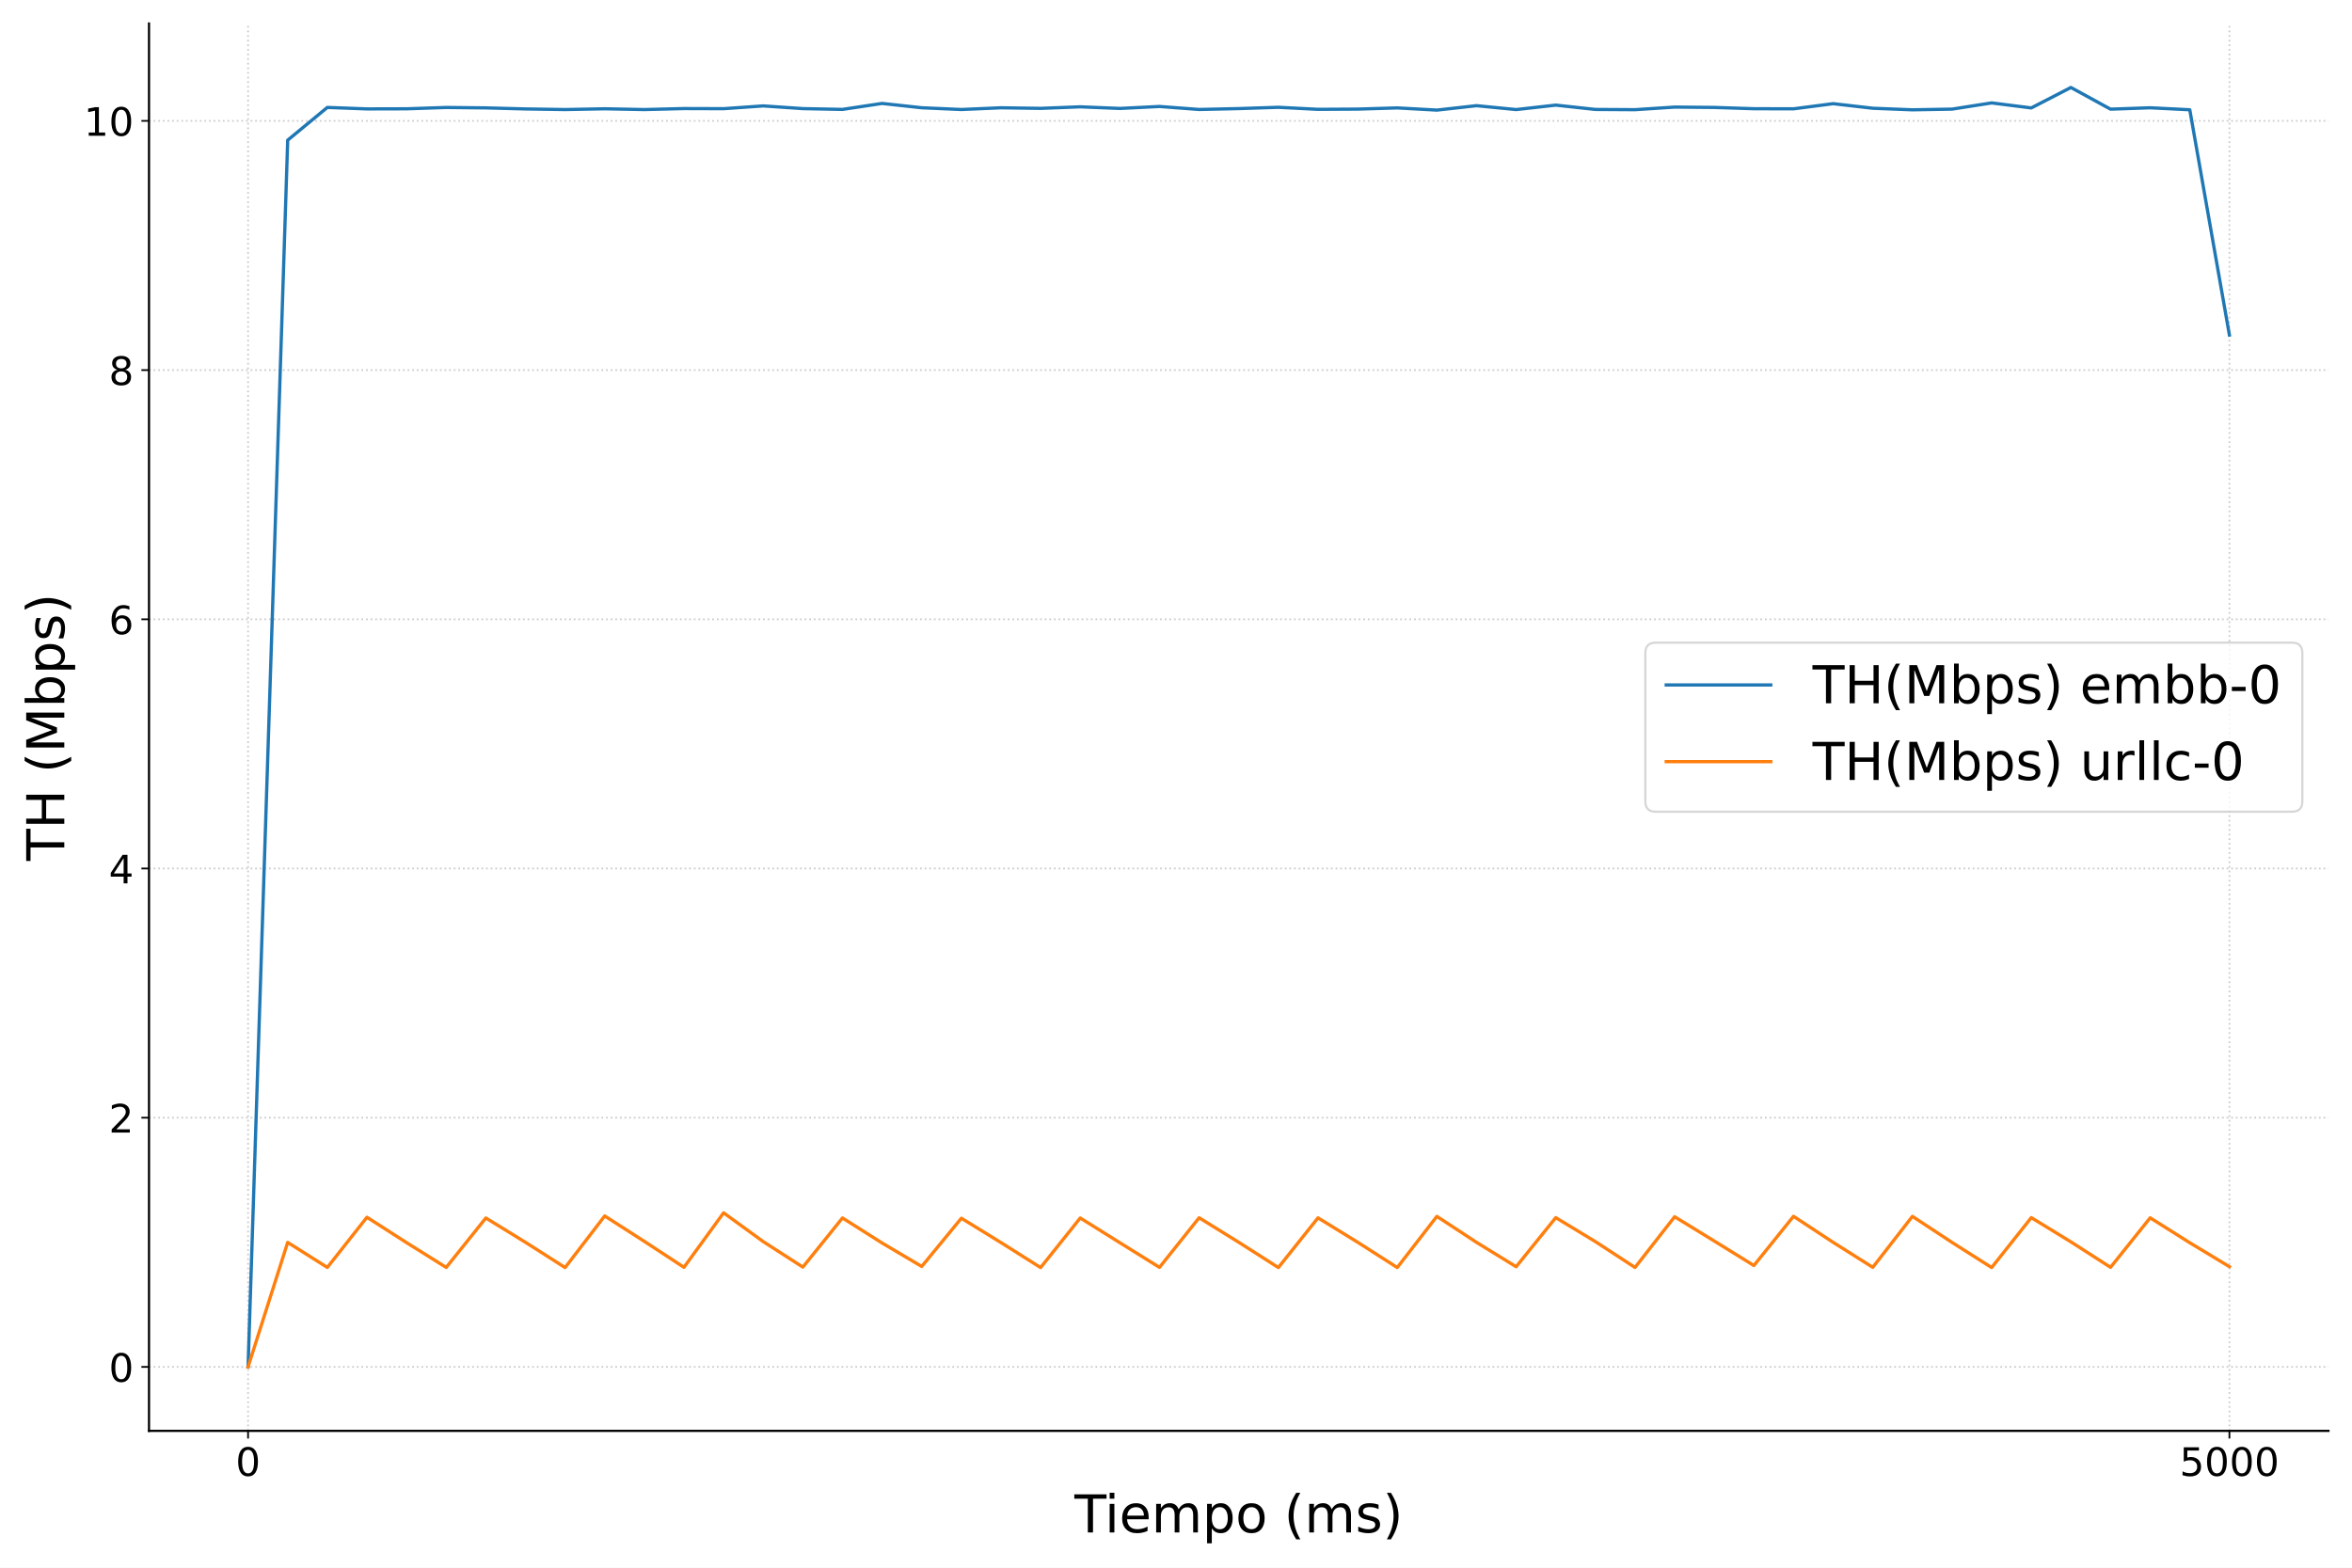
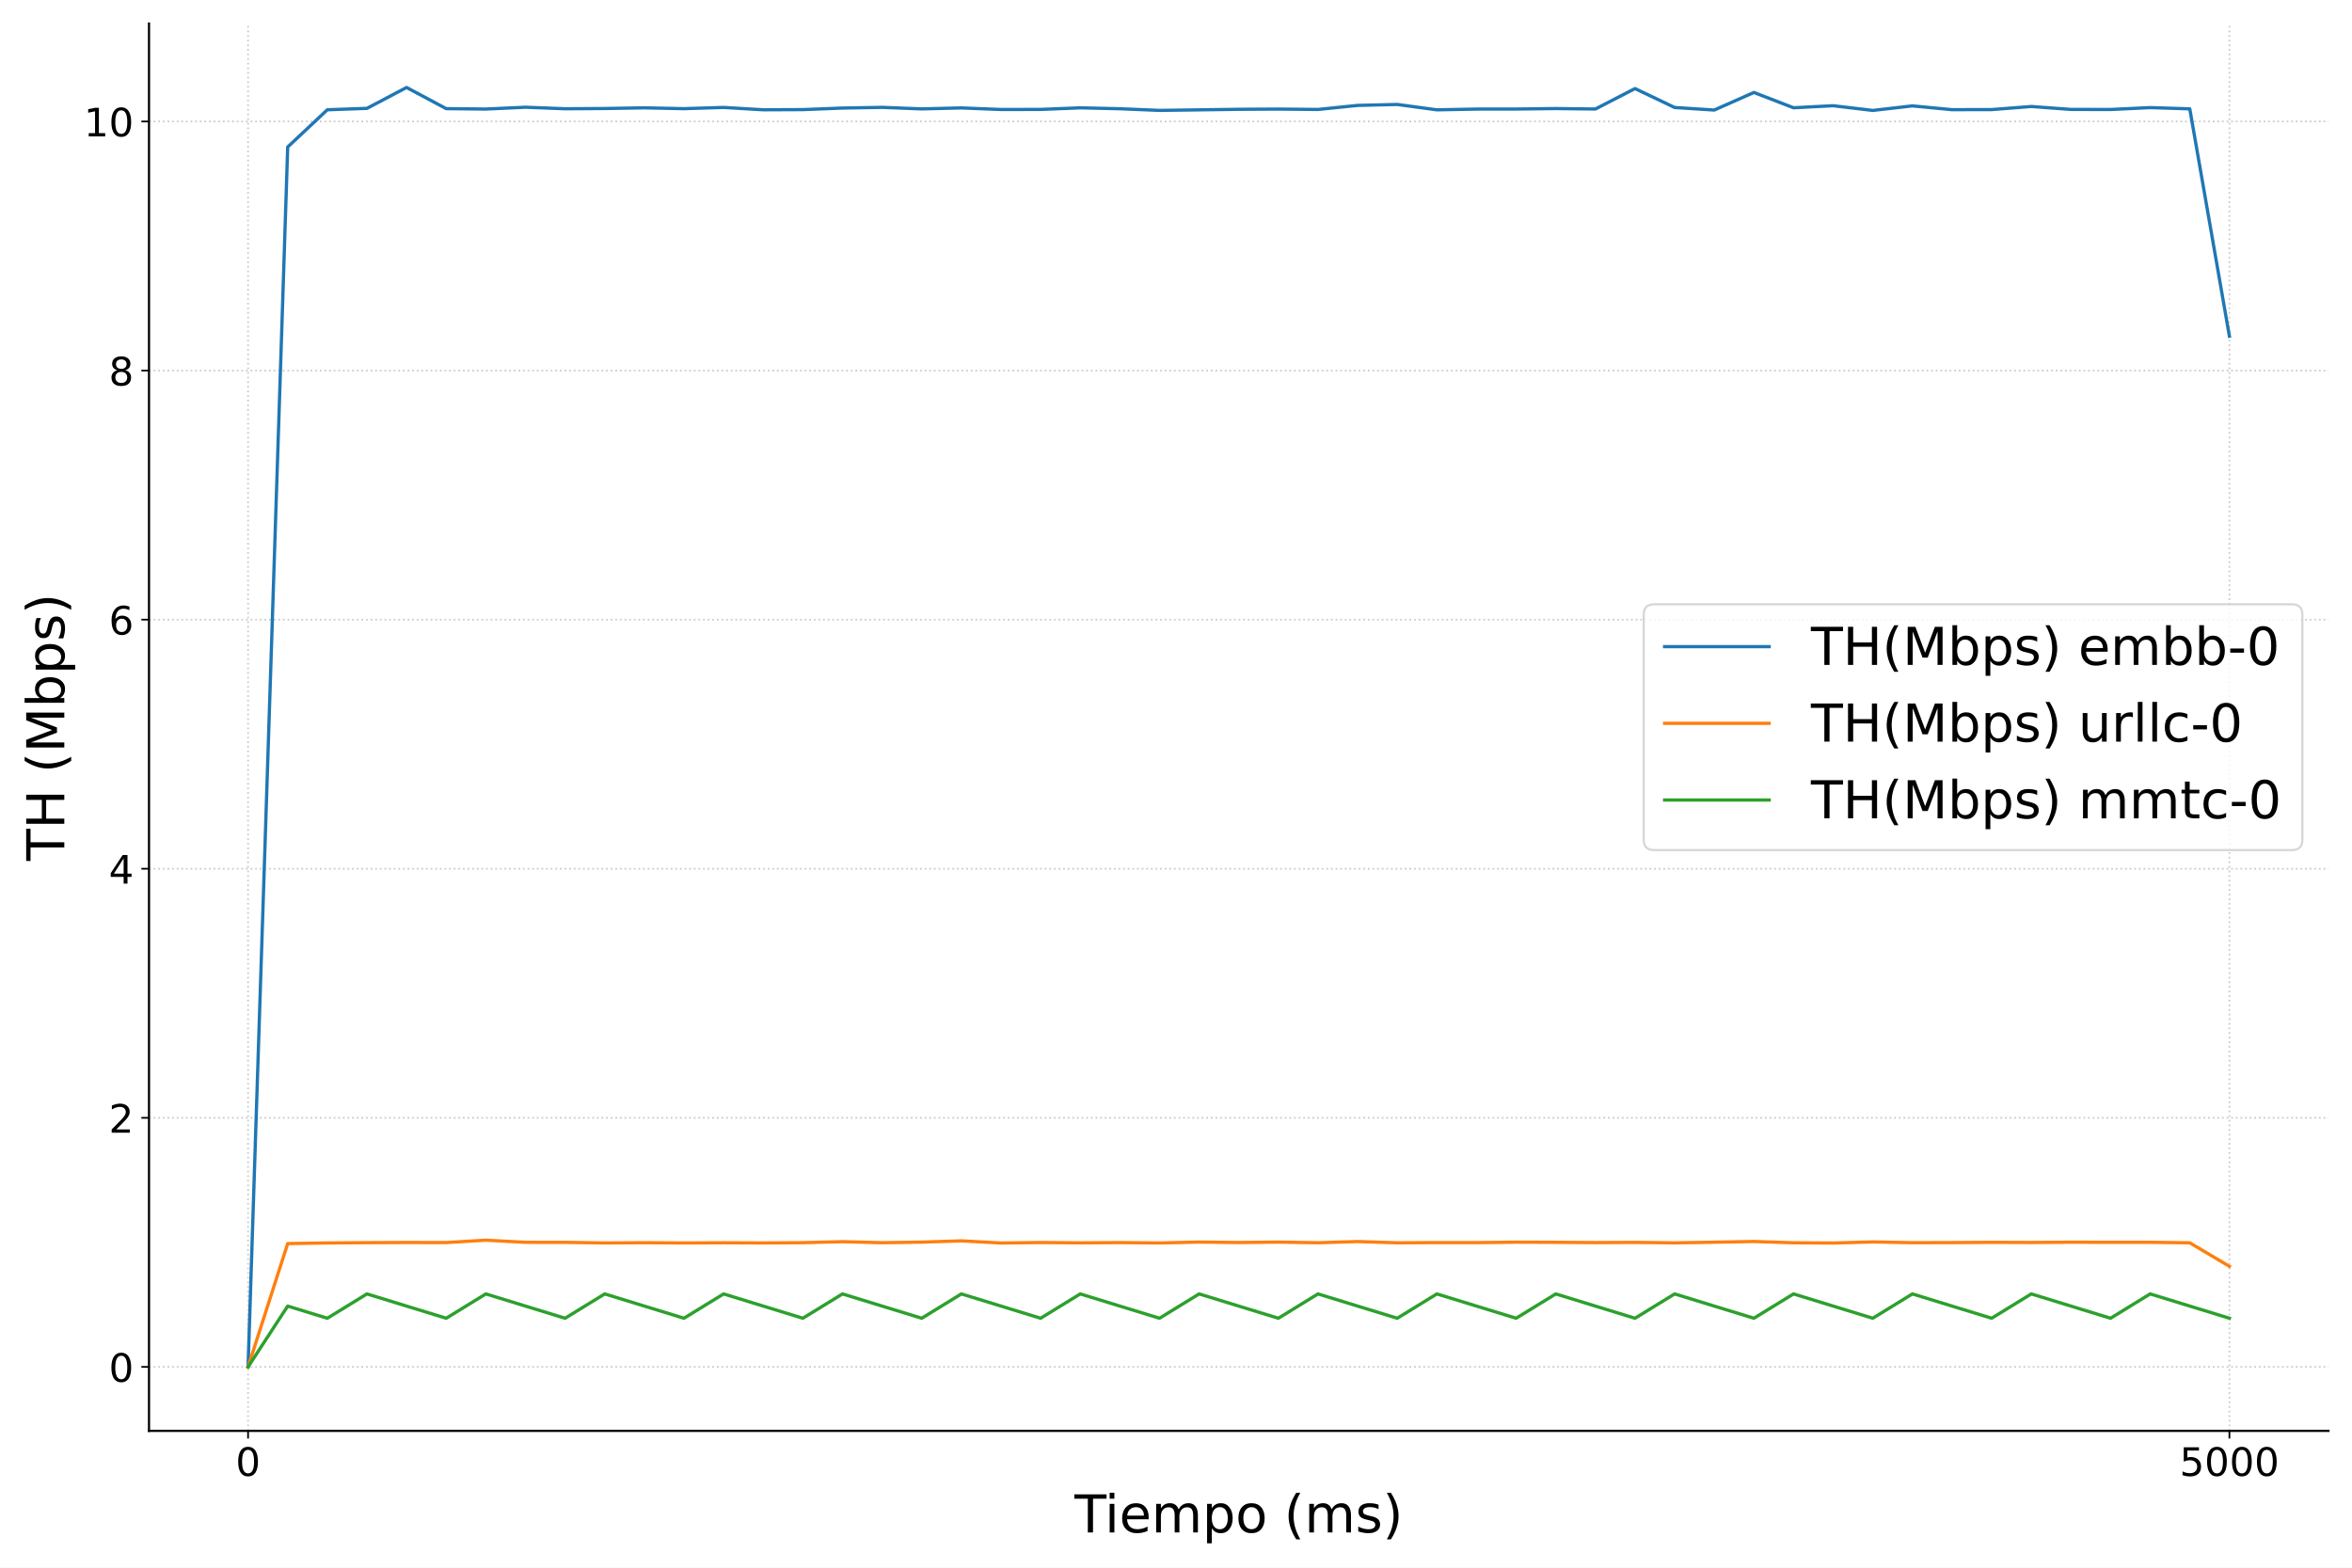
<svg xmlns="http://www.w3.org/2000/svg" xmlns:xlink="http://www.w3.org/1999/xlink" width="1080pt" height="720pt" viewBox="0 0 1080 720" version="1.1">
  <defs>
    <style type="text/css">*{stroke-linejoin: round; stroke-linecap: butt}</style>
  </defs>
  <g id="figure_1">
    <g id="patch_1">
      <path d="M 0 720  L 1080 720  L 1080 0  L 0 0  z " style="fill: #ffffff" />
    </g>
    <g id="axes_1">
      <g id="patch_2">
        <path d="M 68.42 657.16  L 1069.2 657.16  L 1069.2 10.8  L 68.42 10.8  z " style="fill: #ffffff" />
      </g>
      <g id="matplotlib.axis_1">
        <g id="xtick_1">
          <g id="line2d_1">
-             <path d="M 113.91 657.16  L 113.91 10.8  " clip-path="url(#p7cfe53db36)" style="fill: none; stroke-dasharray: 0.8,1.32; stroke-dashoffset: 0; stroke: #cccccc; stroke-width: 0.8" />
+             <path d="M 113.91 657.16  L 113.91 10.8  " clip-path="url(#p423f8d6d69)" style="fill: none; stroke-dasharray: 0.8,1.32; stroke-dashoffset: 0; stroke: #cccccc; stroke-width: 0.8" />
          </g>
          <g id="line2d_2">
            <defs>
-               <path id="mde848e02c0" d="M 0 0  L 0 3.5  " style="stroke: #000000; stroke-width: 0.8" />
-             </defs>
-             <g>
-               <use xlink:href="#mde848e02c0" x="113.91" y="657.16" style="stroke: #000000; stroke-width: 0.8" />
+               <path id="mba16cafc0c" d="M 0 0  L 0 3.5  " style="stroke: #000000; stroke-width: 0.8" />
+             </defs>
+             <g>
+               <use xlink:href="#mba16cafc0c" x="113.91" y="657.16" style="stroke: #000000; stroke-width: 0.8" />
            </g>
          </g>
          <g id="text_1">
            <g transform="translate(108.1838 677.8372) scale(0.18 -0.18)">
              <defs>
                <path id="DejaVuSans-30" d="M 2034 4250  Q 1547 4250 1301 3770  Q 1056 3291 1056 2328  Q 1056 1369 1301 889  Q 1547 409 2034 409  Q 2525 409 2770 889  Q 3016 1369 3016 2328  Q 3016 3291 2770 3770  Q 2525 4250 2034 4250  z M 2034 4750  Q 2819 4750 3233 4129  Q 3647 3509 3647 2328  Q 3647 1150 3233 529  Q 2819 -91 2034 -91  Q 1250 -91 836 529  Q 422 1150 422 2328  Q 422 3509 836 4129  Q 1250 4750 2034 4750  z " transform="scale(0.015625)" />
              </defs>
              <use xlink:href="#DejaVuSans-30" />
            </g>
          </g>
        </g>
        <g id="xtick_2">
          <g id="line2d_3">
-             <path d="M 1023.71 657.16  L 1023.71 10.8  " clip-path="url(#p7cfe53db36)" style="fill: none; stroke-dasharray: 0.8,1.32; stroke-dashoffset: 0; stroke: #cccccc; stroke-width: 0.8" />
+             <path d="M 1023.71 657.16  L 1023.71 10.8  " clip-path="url(#p423f8d6d69)" style="fill: none; stroke-dasharray: 0.8,1.32; stroke-dashoffset: 0; stroke: #cccccc; stroke-width: 0.8" />
          </g>
          <g id="line2d_4">
            <g>
-               <use xlink:href="#mde848e02c0" x="1023.71" y="657.16" style="stroke: #000000; stroke-width: 0.8" />
+               <use xlink:href="#mba16cafc0c" x="1023.71" y="657.16" style="stroke: #000000; stroke-width: 0.8" />
            </g>
          </g>
          <g id="text_2">
            <g transform="translate(1000.805 677.8372) scale(0.18 -0.18)">
              <defs>
                <path id="DejaVuSans-35" d="M 691 4666  L 3169 4666  L 3169 4134  L 1269 4134  L 1269 2991  Q 1406 3038 1543 3061  Q 1681 3084 1819 3084  Q 2600 3084 3056 2656  Q 3513 2228 3513 1497  Q 3513 744 3044 326  Q 2575 -91 1722 -91  Q 1428 -91 1123 -41  Q 819 9 494 109  L 494 744  Q 775 591 1075 516  Q 1375 441 1709 441  Q 2250 441 2565 725  Q 2881 1009 2881 1497  Q 2881 1984 2565 2268  Q 2250 2553 1709 2553  Q 1456 2553 1204 2497  Q 953 2441 691 2322  L 691 4666  z " transform="scale(0.015625)" />
              </defs>
              <use xlink:href="#DejaVuSans-35" />
              <use xlink:href="#DejaVuSans-30" x="63.623" />
              <use xlink:href="#DejaVuSans-30" x="127.246" />
              <use xlink:href="#DejaVuSans-30" x="190.869" />
            </g>
          </g>
        </g>
        <g id="text_3">
          <g transform="translate(493.3712 703.8169) scale(0.24 -0.24)">
            <defs>
              <path id="DejaVuSans-54" d="M -19 4666  L 3928 4666  L 3928 4134  L 2272 4134  L 2272 0  L 1638 0  L 1638 4134  L -19 4134  L -19 4666  z " transform="scale(0.015625)" />
              <path id="DejaVuSans-69" d="M 603 3500  L 1178 3500  L 1178 0  L 603 0  L 603 3500  z M 603 4863  L 1178 4863  L 1178 4134  L 603 4134  L 603 4863  z " transform="scale(0.015625)" />
              <path id="DejaVuSans-65" d="M 3597 1894  L 3597 1613  L 953 1613  Q 991 1019 1311 708  Q 1631 397 2203 397  Q 2534 397 2845 478  Q 3156 559 3463 722  L 3463 178  Q 3153 47 2828 -22  Q 2503 -91 2169 -91  Q 1331 -91 842 396  Q 353 884 353 1716  Q 353 2575 817 3079  Q 1281 3584 2069 3584  Q 2775 3584 3186 3129  Q 3597 2675 3597 1894  z M 3022 2063  Q 3016 2534 2758 2815  Q 2500 3097 2075 3097  Q 1594 3097 1305 2825  Q 1016 2553 972 2059  L 3022 2063  z " transform="scale(0.015625)" />
              <path id="DejaVuSans-6d" d="M 3328 2828  Q 3544 3216 3844 3400  Q 4144 3584 4550 3584  Q 5097 3584 5394 3201  Q 5691 2819 5691 2113  L 5691 0  L 5113 0  L 5113 2094  Q 5113 2597 4934 2840  Q 4756 3084 4391 3084  Q 3944 3084 3684 2787  Q 3425 2491 3425 1978  L 3425 0  L 2847 0  L 2847 2094  Q 2847 2600 2669 2842  Q 2491 3084 2119 3084  Q 1678 3084 1418 2786  Q 1159 2488 1159 1978  L 1159 0  L 581 0  L 581 3500  L 1159 3500  L 1159 2956  Q 1356 3278 1631 3431  Q 1906 3584 2284 3584  Q 2666 3584 2933 3390  Q 3200 3197 3328 2828  z " transform="scale(0.015625)" />
              <path id="DejaVuSans-70" d="M 1159 525  L 1159 -1331  L 581 -1331  L 581 3500  L 1159 3500  L 1159 2969  Q 1341 3281 1617 3432  Q 1894 3584 2278 3584  Q 2916 3584 3314 3078  Q 3713 2572 3713 1747  Q 3713 922 3314 415  Q 2916 -91 2278 -91  Q 1894 -91 1617 61  Q 1341 213 1159 525  z M 3116 1747  Q 3116 2381 2855 2742  Q 2594 3103 2138 3103  Q 1681 3103 1420 2742  Q 1159 2381 1159 1747  Q 1159 1113 1420 752  Q 1681 391 2138 391  Q 2594 391 2855 752  Q 3116 1113 3116 1747  z " transform="scale(0.015625)" />
              <path id="DejaVuSans-6f" d="M 1959 3097  Q 1497 3097 1228 2736  Q 959 2375 959 1747  Q 959 1119 1226 758  Q 1494 397 1959 397  Q 2419 397 2687 759  Q 2956 1122 2956 1747  Q 2956 2369 2687 2733  Q 2419 3097 1959 3097  z M 1959 3584  Q 2709 3584 3137 3096  Q 3566 2609 3566 1747  Q 3566 888 3137 398  Q 2709 -91 1959 -91  Q 1206 -91 779 398  Q 353 888 353 1747  Q 353 2609 779 3096  Q 1206 3584 1959 3584  z " transform="scale(0.015625)" />
              <path id="DejaVuSans-20" transform="scale(0.015625)" />
              <path id="DejaVuSans-28" d="M 1984 4856  Q 1566 4138 1362 3434  Q 1159 2731 1159 2009  Q 1159 1288 1364 580  Q 1569 -128 1984 -844  L 1484 -844  Q 1016 -109 783 600  Q 550 1309 550 2009  Q 550 2706 781 3412  Q 1013 4119 1484 4856  L 1984 4856  z " transform="scale(0.015625)" />
              <path id="DejaVuSans-73" d="M 2834 3397  L 2834 2853  Q 2591 2978 2328 3040  Q 2066 3103 1784 3103  Q 1356 3103 1142 2972  Q 928 2841 928 2578  Q 928 2378 1081 2264  Q 1234 2150 1697 2047  L 1894 2003  Q 2506 1872 2764 1633  Q 3022 1394 3022 966  Q 3022 478 2636 193  Q 2250 -91 1575 -91  Q 1294 -91 989 -36  Q 684 19 347 128  L 347 722  Q 666 556 975 473  Q 1284 391 1588 391  Q 1994 391 2212 530  Q 2431 669 2431 922  Q 2431 1156 2273 1281  Q 2116 1406 1581 1522  L 1381 1569  Q 847 1681 609 1914  Q 372 2147 372 2553  Q 372 3047 722 3315  Q 1072 3584 1716 3584  Q 2034 3584 2315 3537  Q 2597 3491 2834 3397  z " transform="scale(0.015625)" />
              <path id="DejaVuSans-29" d="M 513 4856  L 1013 4856  Q 1481 4119 1714 3412  Q 1947 2706 1947 2009  Q 1947 1309 1714 600  Q 1481 -109 1013 -844  L 513 -844  Q 928 -128 1133 580  Q 1338 1288 1338 2009  Q 1338 2731 1133 3434  Q 928 4138 513 4856  z " transform="scale(0.015625)" />
            </defs>
            <use xlink:href="#DejaVuSans-54" />
            <use xlink:href="#DejaVuSans-69" x="57.959" />
            <use xlink:href="#DejaVuSans-65" x="85.742" />
            <use xlink:href="#DejaVuSans-6d" x="147.266" />
            <use xlink:href="#DejaVuSans-70" x="244.678" />
            <use xlink:href="#DejaVuSans-6f" x="308.154" />
            <use xlink:href="#DejaVuSans-20" x="369.336" />
            <use xlink:href="#DejaVuSans-28" x="401.123" />
            <use xlink:href="#DejaVuSans-6d" x="440.137" />
            <use xlink:href="#DejaVuSans-73" x="537.549" />
            <use xlink:href="#DejaVuSans-29" x="589.648" />
          </g>
        </g>
      </g>
      <g id="matplotlib.axis_2">
        <g id="ytick_1">
          <g id="line2d_5">
-             <path d="M 68.42 627.78  L 1069.2 627.78  " clip-path="url(#p7cfe53db36)" style="fill: none; stroke-dasharray: 0.8,1.32; stroke-dashoffset: 0; stroke: #cccccc; stroke-width: 0.8" />
+             <path d="M 68.42 627.78  L 1069.2 627.78  " clip-path="url(#p423f8d6d69)" style="fill: none; stroke-dasharray: 0.8,1.32; stroke-dashoffset: 0; stroke: #cccccc; stroke-width: 0.8" />
          </g>
          <g id="line2d_6">
            <defs>
-               <path id="mb5613d76d7" d="M 0 0  L -3.5 0  " style="stroke: #000000; stroke-width: 0.8" />
-             </defs>
-             <g>
-               <use xlink:href="#mb5613d76d7" x="68.42" y="627.78" style="stroke: #000000; stroke-width: 0.8" />
+               <path id="me5c3fbe8d3" d="M 0 0  L -3.5 0  " style="stroke: #000000; stroke-width: 0.8" />
+             </defs>
+             <g>
+               <use xlink:href="#me5c3fbe8d3" x="68.42" y="627.78" style="stroke: #000000; stroke-width: 0.8" />
            </g>
          </g>
          <g id="text_4">
            <g transform="translate(49.9675 634.6186) scale(0.18 -0.18)">
              <use xlink:href="#DejaVuSans-30" />
            </g>
          </g>
        </g>
        <g id="ytick_2">
          <g id="line2d_7">
-             <path d="M 68.42 513.327  L 1069.2 513.327  " clip-path="url(#p7cfe53db36)" style="fill: none; stroke-dasharray: 0.8,1.32; stroke-dashoffset: 0; stroke: #cccccc; stroke-width: 0.8" />
+             <path d="M 68.42 513.383  L 1069.2 513.383  " clip-path="url(#p423f8d6d69)" style="fill: none; stroke-dasharray: 0.8,1.32; stroke-dashoffset: 0; stroke: #cccccc; stroke-width: 0.8" />
          </g>
          <g id="line2d_8">
            <g>
-               <use xlink:href="#mb5613d76d7" x="68.42" y="513.327" style="stroke: #000000; stroke-width: 0.8" />
+               <use xlink:href="#me5c3fbe8d3" x="68.42" y="513.383" style="stroke: #000000; stroke-width: 0.8" />
            </g>
          </g>
          <g id="text_5">
-             <g transform="translate(49.9675 520.1653) scale(0.18 -0.18)">
+             <g transform="translate(49.9675 520.2214) scale(0.18 -0.18)">
              <defs>
                <path id="DejaVuSans-32" d="M 1228 531  L 3431 531  L 3431 0  L 469 0  L 469 531  Q 828 903 1448 1529  Q 2069 2156 2228 2338  Q 2531 2678 2651 2914  Q 2772 3150 2772 3378  Q 2772 3750 2511 3984  Q 2250 4219 1831 4219  Q 1534 4219 1204 4116  Q 875 4013 500 3803  L 500 4441  Q 881 4594 1212 4672  Q 1544 4750 1819 4750  Q 2544 4750 2975 4387  Q 3406 4025 3406 3419  Q 3406 3131 3298 2873  Q 3191 2616 2906 2266  Q 2828 2175 2409 1742  Q 1991 1309 1228 531  z " transform="scale(0.015625)" />
              </defs>
              <use xlink:href="#DejaVuSans-32" />
            </g>
          </g>
        </g>
        <g id="ytick_3">
          <g id="line2d_9">
-             <path d="M 68.42 398.873  L 1069.2 398.873  " clip-path="url(#p7cfe53db36)" style="fill: none; stroke-dasharray: 0.8,1.32; stroke-dashoffset: 0; stroke: #cccccc; stroke-width: 0.8" />
+             <path d="M 68.42 398.986  L 1069.2 398.986  " clip-path="url(#p423f8d6d69)" style="fill: none; stroke-dasharray: 0.8,1.32; stroke-dashoffset: 0; stroke: #cccccc; stroke-width: 0.8" />
          </g>
          <g id="line2d_10">
            <g>
-               <use xlink:href="#mb5613d76d7" x="68.42" y="398.873" style="stroke: #000000; stroke-width: 0.8" />
+               <use xlink:href="#me5c3fbe8d3" x="68.42" y="398.986" style="stroke: #000000; stroke-width: 0.8" />
            </g>
          </g>
          <g id="text_6">
-             <g transform="translate(49.9675 405.712) scale(0.18 -0.18)">
+             <g transform="translate(49.9675 405.8242) scale(0.18 -0.18)">
              <defs>
                <path id="DejaVuSans-34" d="M 2419 4116  L 825 1625  L 2419 1625  L 2419 4116  z M 2253 4666  L 3047 4666  L 3047 1625  L 3713 1625  L 3713 1100  L 3047 1100  L 3047 0  L 2419 0  L 2419 1100  L 313 1100  L 313 1709  L 2253 4666  z " transform="scale(0.015625)" />
              </defs>
              <use xlink:href="#DejaVuSans-34" />
            </g>
          </g>
        </g>
        <g id="ytick_4">
          <g id="line2d_11">
-             <path d="M 68.42 284.42  L 1069.2 284.42  " clip-path="url(#p7cfe53db36)" style="fill: none; stroke-dasharray: 0.8,1.32; stroke-dashoffset: 0; stroke: #cccccc; stroke-width: 0.8" />
+             <path d="M 68.42 284.588  L 1069.2 284.588  " clip-path="url(#p423f8d6d69)" style="fill: none; stroke-dasharray: 0.8,1.32; stroke-dashoffset: 0; stroke: #cccccc; stroke-width: 0.8" />
          </g>
          <g id="line2d_12">
            <g>
-               <use xlink:href="#mb5613d76d7" x="68.42" y="284.42" style="stroke: #000000; stroke-width: 0.8" />
+               <use xlink:href="#me5c3fbe8d3" x="68.42" y="284.588" style="stroke: #000000; stroke-width: 0.8" />
            </g>
          </g>
          <g id="text_7">
-             <g transform="translate(49.9675 291.2587) scale(0.18 -0.18)">
+             <g transform="translate(49.9675 291.427) scale(0.18 -0.18)">
              <defs>
                <path id="DejaVuSans-36" d="M 2113 2584  Q 1688 2584 1439 2293  Q 1191 2003 1191 1497  Q 1191 994 1439 701  Q 1688 409 2113 409  Q 2538 409 2786 701  Q 3034 994 3034 1497  Q 3034 2003 2786 2293  Q 2538 2584 2113 2584  z M 3366 4563  L 3366 3988  Q 3128 4100 2886 4159  Q 2644 4219 2406 4219  Q 1781 4219 1451 3797  Q 1122 3375 1075 2522  Q 1259 2794 1537 2939  Q 1816 3084 2150 3084  Q 2853 3084 3261 2657  Q 3669 2231 3669 1497  Q 3669 778 3244 343  Q 2819 -91 2113 -91  Q 1303 -91 875 529  Q 447 1150 447 2328  Q 447 3434 972 4092  Q 1497 4750 2381 4750  Q 2619 4750 2861 4703  Q 3103 4656 3366 4563  z " transform="scale(0.015625)" />
              </defs>
              <use xlink:href="#DejaVuSans-36" />
            </g>
          </g>
        </g>
        <g id="ytick_5">
          <g id="line2d_13">
-             <path d="M 68.42 169.967  L 1069.2 169.967  " clip-path="url(#p7cfe53db36)" style="fill: none; stroke-dasharray: 0.8,1.32; stroke-dashoffset: 0; stroke: #cccccc; stroke-width: 0.8" />
+             <path d="M 68.42 170.191  L 1069.2 170.191  " clip-path="url(#p423f8d6d69)" style="fill: none; stroke-dasharray: 0.8,1.32; stroke-dashoffset: 0; stroke: #cccccc; stroke-width: 0.8" />
          </g>
          <g id="line2d_14">
            <g>
-               <use xlink:href="#mb5613d76d7" x="68.42" y="169.967" style="stroke: #000000; stroke-width: 0.8" />
+               <use xlink:href="#me5c3fbe8d3" x="68.42" y="170.191" style="stroke: #000000; stroke-width: 0.8" />
            </g>
          </g>
          <g id="text_8">
-             <g transform="translate(49.9675 176.8054) scale(0.18 -0.18)">
+             <g transform="translate(49.9675 177.0298) scale(0.18 -0.18)">
              <defs>
                <path id="DejaVuSans-38" d="M 2034 2216  Q 1584 2216 1326 1975  Q 1069 1734 1069 1313  Q 1069 891 1326 650  Q 1584 409 2034 409  Q 2484 409 2743 651  Q 3003 894 3003 1313  Q 3003 1734 2745 1975  Q 2488 2216 2034 2216  z M 1403 2484  Q 997 2584 770 2862  Q 544 3141 544 3541  Q 544 4100 942 4425  Q 1341 4750 2034 4750  Q 2731 4750 3128 4425  Q 3525 4100 3525 3541  Q 3525 3141 3298 2862  Q 3072 2584 2669 2484  Q 3125 2378 3379 2068  Q 3634 1759 3634 1313  Q 3634 634 3220 271  Q 2806 -91 2034 -91  Q 1263 -91 848 271  Q 434 634 434 1313  Q 434 1759 690 2068  Q 947 2378 1403 2484  z M 1172 3481  Q 1172 3119 1398 2916  Q 1625 2713 2034 2713  Q 2441 2713 2670 2916  Q 2900 3119 2900 3481  Q 2900 3844 2670 4047  Q 2441 4250 2034 4250  Q 1625 4250 1398 4047  Q 1172 3844 1172 3481  z " transform="scale(0.015625)" />
              </defs>
              <use xlink:href="#DejaVuSans-38" />
            </g>
          </g>
        </g>
        <g id="ytick_6">
          <g id="line2d_15">
-             <path d="M 68.42 55.514  L 1069.2 55.514  " clip-path="url(#p7cfe53db36)" style="fill: none; stroke-dasharray: 0.8,1.32; stroke-dashoffset: 0; stroke: #cccccc; stroke-width: 0.8" />
+             <path d="M 68.42 55.794  L 1069.2 55.794  " clip-path="url(#p423f8d6d69)" style="fill: none; stroke-dasharray: 0.8,1.32; stroke-dashoffset: 0; stroke: #cccccc; stroke-width: 0.8" />
          </g>
          <g id="line2d_16">
            <g>
-               <use xlink:href="#mb5613d76d7" x="68.42" y="55.514" style="stroke: #000000; stroke-width: 0.8" />
+               <use xlink:href="#me5c3fbe8d3" x="68.42" y="55.794" style="stroke: #000000; stroke-width: 0.8" />
            </g>
          </g>
          <g id="text_9">
-             <g transform="translate(38.515 62.35215) scale(0.18 -0.18)">
+             <g transform="translate(38.515 62.63265) scale(0.18 -0.18)">
              <defs>
                <path id="DejaVuSans-31" d="M 794 531  L 1825 531  L 1825 4091  L 703 3866  L 703 4441  L 1819 4666  L 2450 4666  L 2450 531  L 3481 531  L 3481 0  L 794 0  L 794 531  z " transform="scale(0.015625)" />
              </defs>
              <use xlink:href="#DejaVuSans-31" />
              <use xlink:href="#DejaVuSans-30" x="63.623" />
            </g>
          </g>
        </g>
        <g id="text_10">
          <g transform="translate(29.52375 395.3525) rotate(-90) scale(0.24 -0.24)">
            <defs>
              <path id="DejaVuSans-48" d="M 628 4666  L 1259 4666  L 1259 2753  L 3553 2753  L 3553 4666  L 4184 4666  L 4184 0  L 3553 0  L 3553 2222  L 1259 2222  L 1259 0  L 628 0  L 628 4666  z " transform="scale(0.015625)" />
              <path id="DejaVuSans-4d" d="M 628 4666  L 1569 4666  L 2759 1491  L 3956 4666  L 4897 4666  L 4897 0  L 4281 0  L 4281 4097  L 3078 897  L 2444 897  L 1241 4097  L 1241 0  L 628 0  L 628 4666  z " transform="scale(0.015625)" />
              <path id="DejaVuSans-62" d="M 3116 1747  Q 3116 2381 2855 2742  Q 2594 3103 2138 3103  Q 1681 3103 1420 2742  Q 1159 2381 1159 1747  Q 1159 1113 1420 752  Q 1681 391 2138 391  Q 2594 391 2855 752  Q 3116 1113 3116 1747  z M 1159 2969  Q 1341 3281 1617 3432  Q 1894 3584 2278 3584  Q 2916 3584 3314 3078  Q 3713 2572 3713 1747  Q 3713 922 3314 415  Q 2916 -91 2278 -91  Q 1894 -91 1617 61  Q 1341 213 1159 525  L 1159 0  L 581 0  L 581 4863  L 1159 4863  L 1159 2969  z " transform="scale(0.015625)" />
            </defs>
            <use xlink:href="#DejaVuSans-54" />
            <use xlink:href="#DejaVuSans-48" x="61.084" />
            <use xlink:href="#DejaVuSans-20" x="136.279" />
            <use xlink:href="#DejaVuSans-28" x="168.066" />
            <use xlink:href="#DejaVuSans-4d" x="207.08" />
            <use xlink:href="#DejaVuSans-62" x="293.359" />
            <use xlink:href="#DejaVuSans-70" x="356.836" />
            <use xlink:href="#DejaVuSans-73" x="420.312" />
            <use xlink:href="#DejaVuSans-29" x="472.412" />
          </g>
        </g>
      </g>
      <g id="line2d_17">
-         <path d="M 113.91 627.78  L 132.106 64.368  L 150.302 49.34  L 168.498 50.021  L 186.694 49.973  L 204.89 49.357  L 223.086 49.55  L 241.282 50.034  L 259.478 50.318  L 277.674 49.964  L 295.87 50.322  L 314.066 49.86  L 332.262 49.916  L 350.458 48.641  L 368.654 49.886  L 386.85 50.248  L 405.046 47.502  L 423.242 49.493  L 441.438 50.296  L 459.634 49.502  L 477.83 49.768  L 496.026 49.061  L 514.222 49.807  L 532.418 48.899  L 550.614 50.283  L 568.81 49.873  L 587.006 49.279  L 605.202 50.213  L 623.398 50.108  L 641.594 49.558  L 659.79 50.567  L 677.986 48.537  L 696.182 50.327  L 714.378 48.279  L 732.574 50.266  L 750.77 50.375  L 768.966 49.178  L 787.162 49.34  L 805.358 49.934  L 823.554 49.982  L 841.75 47.615  L 859.946 49.715  L 878.142 50.436  L 896.338 50.117  L 914.534 47.266  L 932.73 49.571  L 950.926 40.18  L 969.122 50.135  L 987.318 49.502  L 1005.514 50.414  L 1023.71 153.872  " clip-path="url(#p7cfe53db36)" style="fill: none; stroke: #1f77b4; stroke-width: 1.5; stroke-linecap: square" />
+         <path d="M 113.91 627.78  L 132.106 67.511  L 150.302 50.418  L 168.498 49.768  L 186.694 40.18  L 204.89 49.898  L 223.086 50.086  L 241.282 49.248  L 259.478 49.951  L 277.674 49.833  L 295.87 49.532  L 314.066 49.907  L 332.262 49.344  L 350.458 50.422  L 368.654 50.344  L 386.85 49.628  L 405.046 49.305  L 423.242 50.012  L 441.438 49.567  L 459.634 50.291  L 477.83 50.256  L 496.026 49.527  L 514.222 49.942  L 532.418 50.701  L 550.614 50.453  L 568.81 50.2  L 587.006 50.095  L 605.202 50.274  L 623.398 48.41  L 641.594 47.974  L 659.79 50.444  L 677.986 50.099  L 696.182 50.077  L 714.378 49.859  L 732.574 50.069  L 750.77 40.677  L 768.966 49.37  L 787.162 50.54  L 805.358 42.462  L 823.554 49.493  L 841.75 48.554  L 859.946 50.714  L 878.142 48.633  L 896.338 50.37  L 914.534 50.33  L 932.73 48.908  L 950.926 50.256  L 969.122 50.287  L 987.318 49.423  L 1005.514 49.99  L 1023.71 154.423  " clip-path="url(#p423f8d6d69)" style="fill: none; stroke: #1f77b4; stroke-width: 1.5; stroke-linecap: square" />
      </g>
      <g id="line2d_18">
-         <path d="M 113.91 627.78  L 132.106 570.602  L 150.302 582.098  L 168.498 559.054  L 186.694 570.716  L 204.89 582.102  L 223.086 559.395  L 241.282 570.563  L 259.478 582.164  L 277.674 558.46  L 295.87 570.131  L 314.066 582.046  L 332.262 557.015  L 350.458 570.236  L 368.654 581.95  L 386.85 559.377  L 405.046 570.886  L 423.242 581.648  L 441.438 559.504  L 459.634 570.69  L 477.83 582.168  L 496.026 559.399  L 514.222 570.755  L 532.418 582.067  L 550.614 559.29  L 568.81 570.554  L 587.006 582.155  L 605.202 559.333  L 623.398 570.519  L 641.594 582.146  L 659.79 558.652  L 677.986 570.576  L 696.182 581.779  L 714.378 559.229  L 732.574 570.24  L 750.77 582.111  L 768.966 558.823  L 787.162 569.974  L 805.358 581.225  L 823.554 558.622  L 841.75 570.576  L 859.946 582.054  L 878.142 558.644  L 896.338 570.607  L 914.534 582.159  L 932.73 559.229  L 950.926 570.366  L 969.122 582.054  L 987.318 559.32  L 1005.514 570.764  L 1023.71 581.749  " clip-path="url(#p7cfe53db36)" style="fill: none; stroke: #ff7f0e; stroke-width: 1.5; stroke-linecap: square" />
+         <path d="M 113.91 627.78  L 132.106 571.141  L 150.302 570.857  L 168.498 570.726  L 186.694 570.643  L 204.89 570.683  L 223.086 569.587  L 241.282 570.565  L 259.478 570.587  L 277.674 570.853  L 295.87 570.748  L 314.066 570.857  L 332.262 570.77  L 350.458 570.848  L 368.654 570.735  L 386.85 570.272  L 405.046 570.744  L 423.242 570.486  L 441.438 569.893  L 459.634 570.883  L 477.83 570.661  L 496.026 570.809  L 514.222 570.691  L 532.418 570.857  L 550.614 570.456  L 568.81 570.661  L 587.006 570.473  L 605.202 570.766  L 623.398 570.211  L 641.594 570.792  L 659.79 570.687  L 677.986 570.709  L 696.182 570.508  L 714.378 570.569  L 732.574 570.691  L 750.77 570.6  L 768.966 570.814  L 787.162 570.521  L 805.358 570.185  L 823.554 570.779  L 841.75 570.892  L 859.946 570.39  L 878.142 570.739  L 896.338 570.691  L 914.534 570.574  L 932.73 570.639  L 950.926 570.521  L 969.122 570.569  L 987.318 570.56  L 1005.514 570.796  L 1023.71 581.601  " clip-path="url(#p423f8d6d69)" style="fill: none; stroke: #ff7f0e; stroke-width: 1.5; stroke-linecap: square" />
+       </g>
+       <g id="line2d_19">
+         <path d="M 113.91 627.78  L 132.106 599.851  L 150.302 605.437  L 168.498 594.265  L 186.694 599.851  L 204.89 605.437  L 223.086 594.265  L 241.282 599.851  L 259.478 605.437  L 277.674 594.265  L 295.87 599.851  L 314.066 605.437  L 332.262 594.265  L 350.458 599.851  L 368.654 605.437  L 386.85 594.265  L 405.046 599.851  L 423.242 605.437  L 441.438 594.265  L 459.634 599.851  L 477.83 605.437  L 496.026 594.265  L 514.222 599.851  L 532.418 605.437  L 550.614 594.265  L 568.81 599.851  L 587.006 605.437  L 605.202 594.265  L 623.398 599.851  L 641.594 605.437  L 659.79 594.265  L 677.986 599.851  L 696.182 605.437  L 714.378 594.265  L 732.574 599.851  L 750.77 605.437  L 768.966 594.265  L 787.162 599.851  L 805.358 605.437  L 823.554 594.265  L 841.75 599.851  L 859.946 605.437  L 878.142 594.265  L 896.338 599.851  L 914.534 605.437  L 932.73 594.265  L 950.926 599.851  L 969.122 605.437  L 987.318 594.265  L 1005.514 599.851  L 1023.71 605.437  " clip-path="url(#p423f8d6d69)" style="fill: none; stroke: #2ca02c; stroke-width: 1.5; stroke-linecap: square" />
      </g>
      <g id="patch_3">
        <path d="M 68.42 657.16  L 68.42 10.8  " style="fill: none; stroke: #000000; stroke-linejoin: miter; stroke-linecap: square" />
      </g>
      <g id="patch_4">
        <path d="M 68.42 657.16  L 1069.2 657.16  " style="fill: none; stroke: #000000; stroke-linejoin: miter; stroke-linecap: square" />
      </g>
      <g id="legend_1">
        <g id="patch_5">
-           <path d="M 760.309 372.808  L 1052.4 372.808  Q 1057.2 372.808 1057.2 368.007  L 1057.2 299.952  Q 1057.2 295.152 1052.4 295.152  L 760.309 295.152  Q 755.509 295.152 755.509 299.952  L 755.509 368.007  Q 755.509 372.808 760.309 372.808  z " style="fill: #ffffff; opacity: 0.8; stroke: #cccccc; stroke-linejoin: miter" />
-         </g>
-         <g id="line2d_19">
-           <path d="M 765.109 314.589  L 789.109 314.589  L 813.109 314.589  " style="fill: none; stroke: #1f77b4; stroke-width: 1.5; stroke-linecap: square" />
+           <path d="M 759.566 390.421  L 1052.4 390.421  Q 1057.2 390.421 1057.2 385.621  L 1057.2 282.339  Q 1057.2 277.539 1052.4 277.539  L 759.566 277.539  Q 754.766 277.539 754.766 282.339  L 754.766 385.621  Q 754.766 390.421 759.566 390.421  z " style="fill: #ffffff; opacity: 0.8; stroke: #cccccc; stroke-linejoin: miter" />
+         </g>
+         <g id="line2d_20">
+           <path d="M 764.366 296.975  L 788.366 296.975  L 812.366 296.975  " style="fill: none; stroke: #1f77b4; stroke-width: 1.5; stroke-linecap: square" />
        </g>
        <g id="text_11">
-           <g transform="translate(832.3088 322.9887) scale(0.24 -0.24)">
+           <g transform="translate(831.5662 305.375) scale(0.24 -0.24)">
            <defs>
              <path id="DejaVuSans-2d" d="M 313 2009  L 1997 2009  L 1997 1497  L 313 1497  L 313 2009  z " transform="scale(0.015625)" />
            </defs>
            <use xlink:href="#DejaVuSans-54" />
            <use xlink:href="#DejaVuSans-48" x="61.084" />
            <use xlink:href="#DejaVuSans-28" x="136.279" />
            <use xlink:href="#DejaVuSans-4d" x="175.293" />
            <use xlink:href="#DejaVuSans-62" x="261.572" />
            <use xlink:href="#DejaVuSans-70" x="325.049" />
            <use xlink:href="#DejaVuSans-73" x="388.525" />
            <use xlink:href="#DejaVuSans-29" x="440.625" />
            <use xlink:href="#DejaVuSans-20" x="479.639" />
            <use xlink:href="#DejaVuSans-65" x="511.426" />
            <use xlink:href="#DejaVuSans-6d" x="572.949" />
            <use xlink:href="#DejaVuSans-62" x="670.361" />
            <use xlink:href="#DejaVuSans-62" x="733.838" />
            <use xlink:href="#DejaVuSans-2d" x="797.314" />
            <use xlink:href="#DejaVuSans-30" x="833.398" />
          </g>
        </g>
-         <g id="line2d_20">
-           <path d="M 765.109 349.816  L 789.109 349.816  L 813.109 349.816  " style="fill: none; stroke: #ff7f0e; stroke-width: 1.5; stroke-linecap: square" />
+         <g id="line2d_21">
+           <path d="M 764.366 332.202  L 788.366 332.202  L 812.366 332.202  " style="fill: none; stroke: #ff7f0e; stroke-width: 1.5; stroke-linecap: square" />
        </g>
        <g id="text_12">
-           <g transform="translate(832.3088 358.2163) scale(0.24 -0.24)">
+           <g transform="translate(831.5662 340.6025) scale(0.24 -0.24)">
            <defs>
              <path id="DejaVuSans-75" d="M 544 1381  L 544 3500  L 1119 3500  L 1119 1403  Q 1119 906 1312 657  Q 1506 409 1894 409  Q 2359 409 2629 706  Q 2900 1003 2900 1516  L 2900 3500  L 3475 3500  L 3475 0  L 2900 0  L 2900 538  Q 2691 219 2414 64  Q 2138 -91 1772 -91  Q 1169 -91 856 284  Q 544 659 544 1381  z M 1991 3584  L 1991 3584  z " transform="scale(0.015625)" />
              <path id="DejaVuSans-72" d="M 2631 2963  Q 2534 3019 2420 3045  Q 2306 3072 2169 3072  Q 1681 3072 1420 2755  Q 1159 2438 1159 1844  L 1159 0  L 581 0  L 581 3500  L 1159 3500  L 1159 2956  Q 1341 3275 1631 3429  Q 1922 3584 2338 3584  Q 2397 3584 2469 3576  Q 2541 3569 2628 3553  L 2631 2963  z " transform="scale(0.015625)" />
              <path id="DejaVuSans-6c" d="M 603 4863  L 1178 4863  L 1178 0  L 603 0  L 603 4863  z " transform="scale(0.015625)" />
              <path id="DejaVuSans-63" d="M 3122 3366  L 3122 2828  Q 2878 2963 2633 3030  Q 2388 3097 2138 3097  Q 1578 3097 1268 2742  Q 959 2388 959 1747  Q 959 1106 1268 751  Q 1578 397 2138 397  Q 2388 397 2633 464  Q 2878 531 3122 666  L 3122 134  Q 2881 22 2623 -34  Q 2366 -91 2075 -91  Q 1284 -91 818 406  Q 353 903 353 1747  Q 353 2603 823 3093  Q 1294 3584 2113 3584  Q 2378 3584 2631 3529  Q 2884 3475 3122 3366  z " transform="scale(0.015625)" />
            </defs>
            <use xlink:href="#DejaVuSans-54" />
            <use xlink:href="#DejaVuSans-48" x="61.084" />
            <use xlink:href="#DejaVuSans-28" x="136.279" />
            <use xlink:href="#DejaVuSans-4d" x="175.293" />
            <use xlink:href="#DejaVuSans-62" x="261.572" />
            <use xlink:href="#DejaVuSans-70" x="325.049" />
            <use xlink:href="#DejaVuSans-73" x="388.525" />
            <use xlink:href="#DejaVuSans-29" x="440.625" />
            <use xlink:href="#DejaVuSans-20" x="479.639" />
            <use xlink:href="#DejaVuSans-75" x="511.426" />
            <use xlink:href="#DejaVuSans-72" x="574.805" />
            <use xlink:href="#DejaVuSans-6c" x="615.918" />
            <use xlink:href="#DejaVuSans-6c" x="643.701" />
            <use xlink:href="#DejaVuSans-63" x="671.484" />
            <use xlink:href="#DejaVuSans-2d" x="726.465" />
            <use xlink:href="#DejaVuSans-30" x="762.549" />
          </g>
        </g>
+         <g id="line2d_22">
+           <path d="M 764.366 367.43  L 788.366 367.43  L 812.366 367.43  " style="fill: none; stroke: #2ca02c; stroke-width: 1.5; stroke-linecap: square" />
+         </g>
+         <g id="text_13">
+           <g transform="translate(831.5662 375.83) scale(0.24 -0.24)">
+             <defs>
+               <path id="DejaVuSans-74" d="M 1172 4494  L 1172 3500  L 2356 3500  L 2356 3053  L 1172 3053  L 1172 1153  Q 1172 725 1289 603  Q 1406 481 1766 481  L 2356 481  L 2356 0  L 1766 0  Q 1100 0 847 248  Q 594 497 594 1153  L 594 3053  L 172 3053  L 172 3500  L 594 3500  L 594 4494  L 1172 4494  z " transform="scale(0.015625)" />
+             </defs>
+             <use xlink:href="#DejaVuSans-54" />
+             <use xlink:href="#DejaVuSans-48" x="61.084" />
+             <use xlink:href="#DejaVuSans-28" x="136.279" />
+             <use xlink:href="#DejaVuSans-4d" x="175.293" />
+             <use xlink:href="#DejaVuSans-62" x="261.572" />
+             <use xlink:href="#DejaVuSans-70" x="325.049" />
+             <use xlink:href="#DejaVuSans-73" x="388.525" />
+             <use xlink:href="#DejaVuSans-29" x="440.625" />
+             <use xlink:href="#DejaVuSans-20" x="479.639" />
+             <use xlink:href="#DejaVuSans-6d" x="511.426" />
+             <use xlink:href="#DejaVuSans-6d" x="608.838" />
+             <use xlink:href="#DejaVuSans-74" x="706.25" />
+             <use xlink:href="#DejaVuSans-63" x="745.459" />
+             <use xlink:href="#DejaVuSans-2d" x="800.439" />
+             <use xlink:href="#DejaVuSans-30" x="836.523" />
+           </g>
+         </g>
      </g>
    </g>
  </g>
  <defs>
-     <clipPath id="p7cfe53db36">
+     <clipPath id="p423f8d6d69">
      <rect x="68.42" y="10.8" width="1000.78" height="646.36" />
    </clipPath>
  </defs>
</svg>
